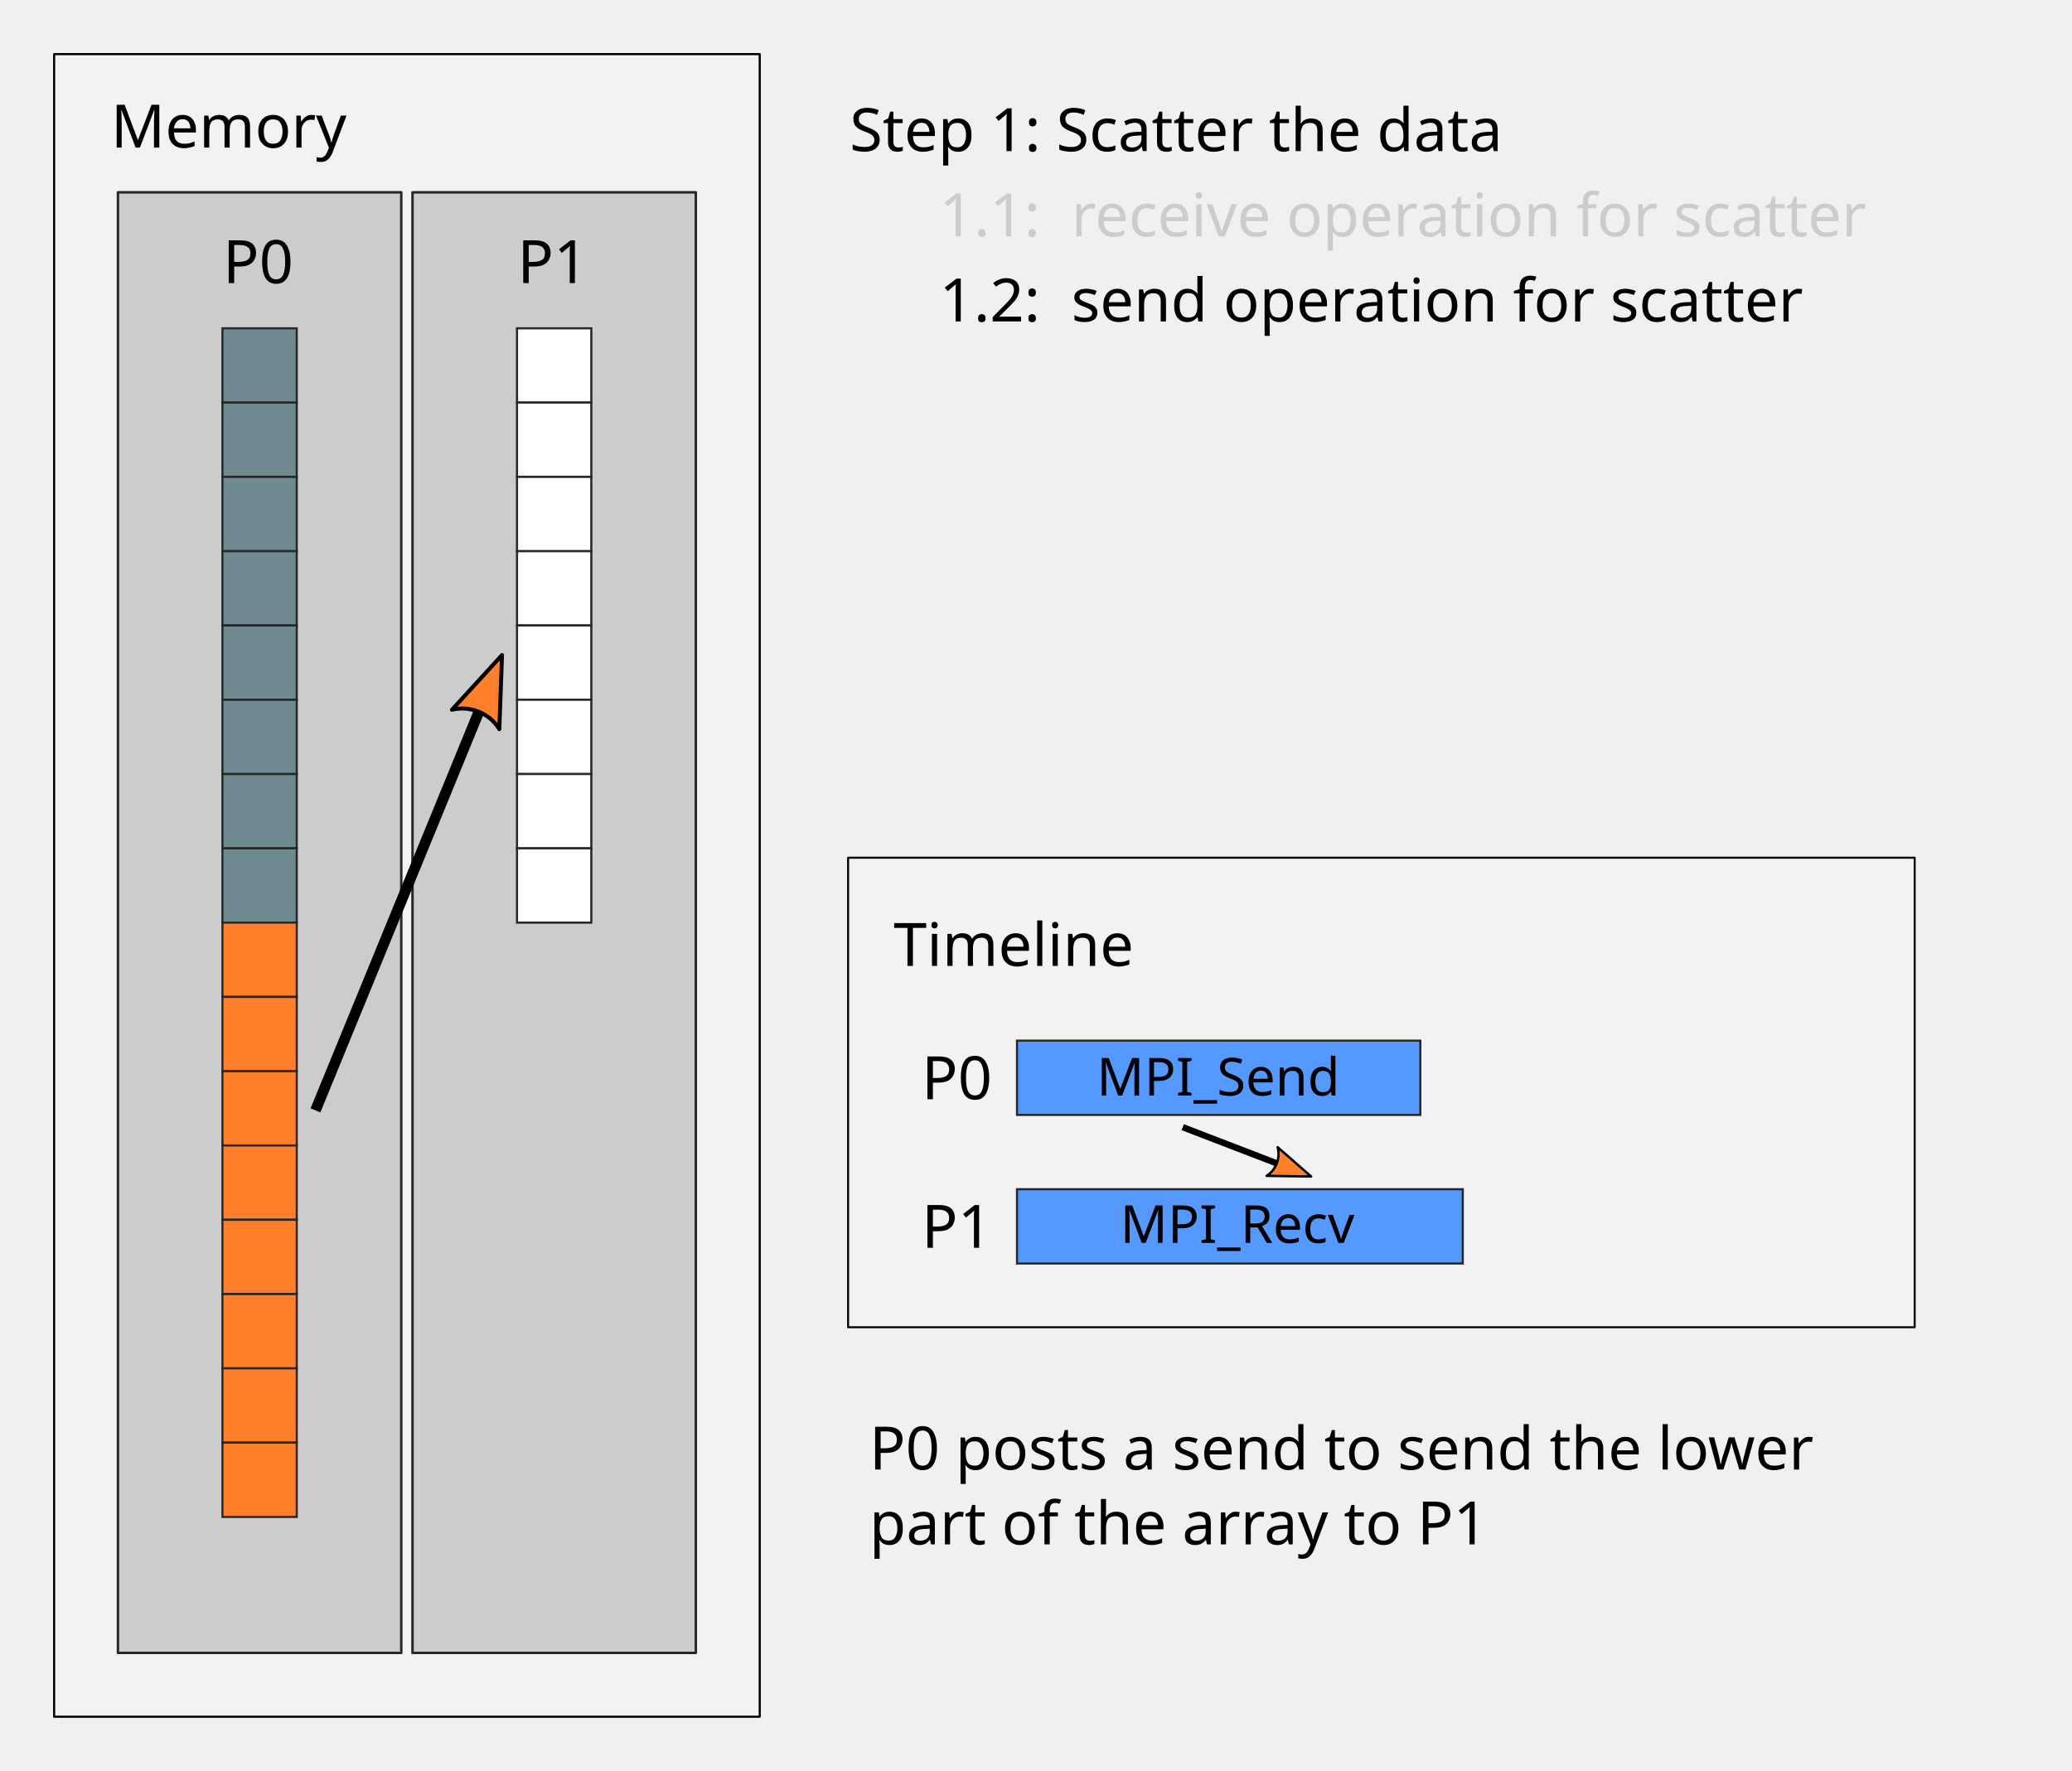
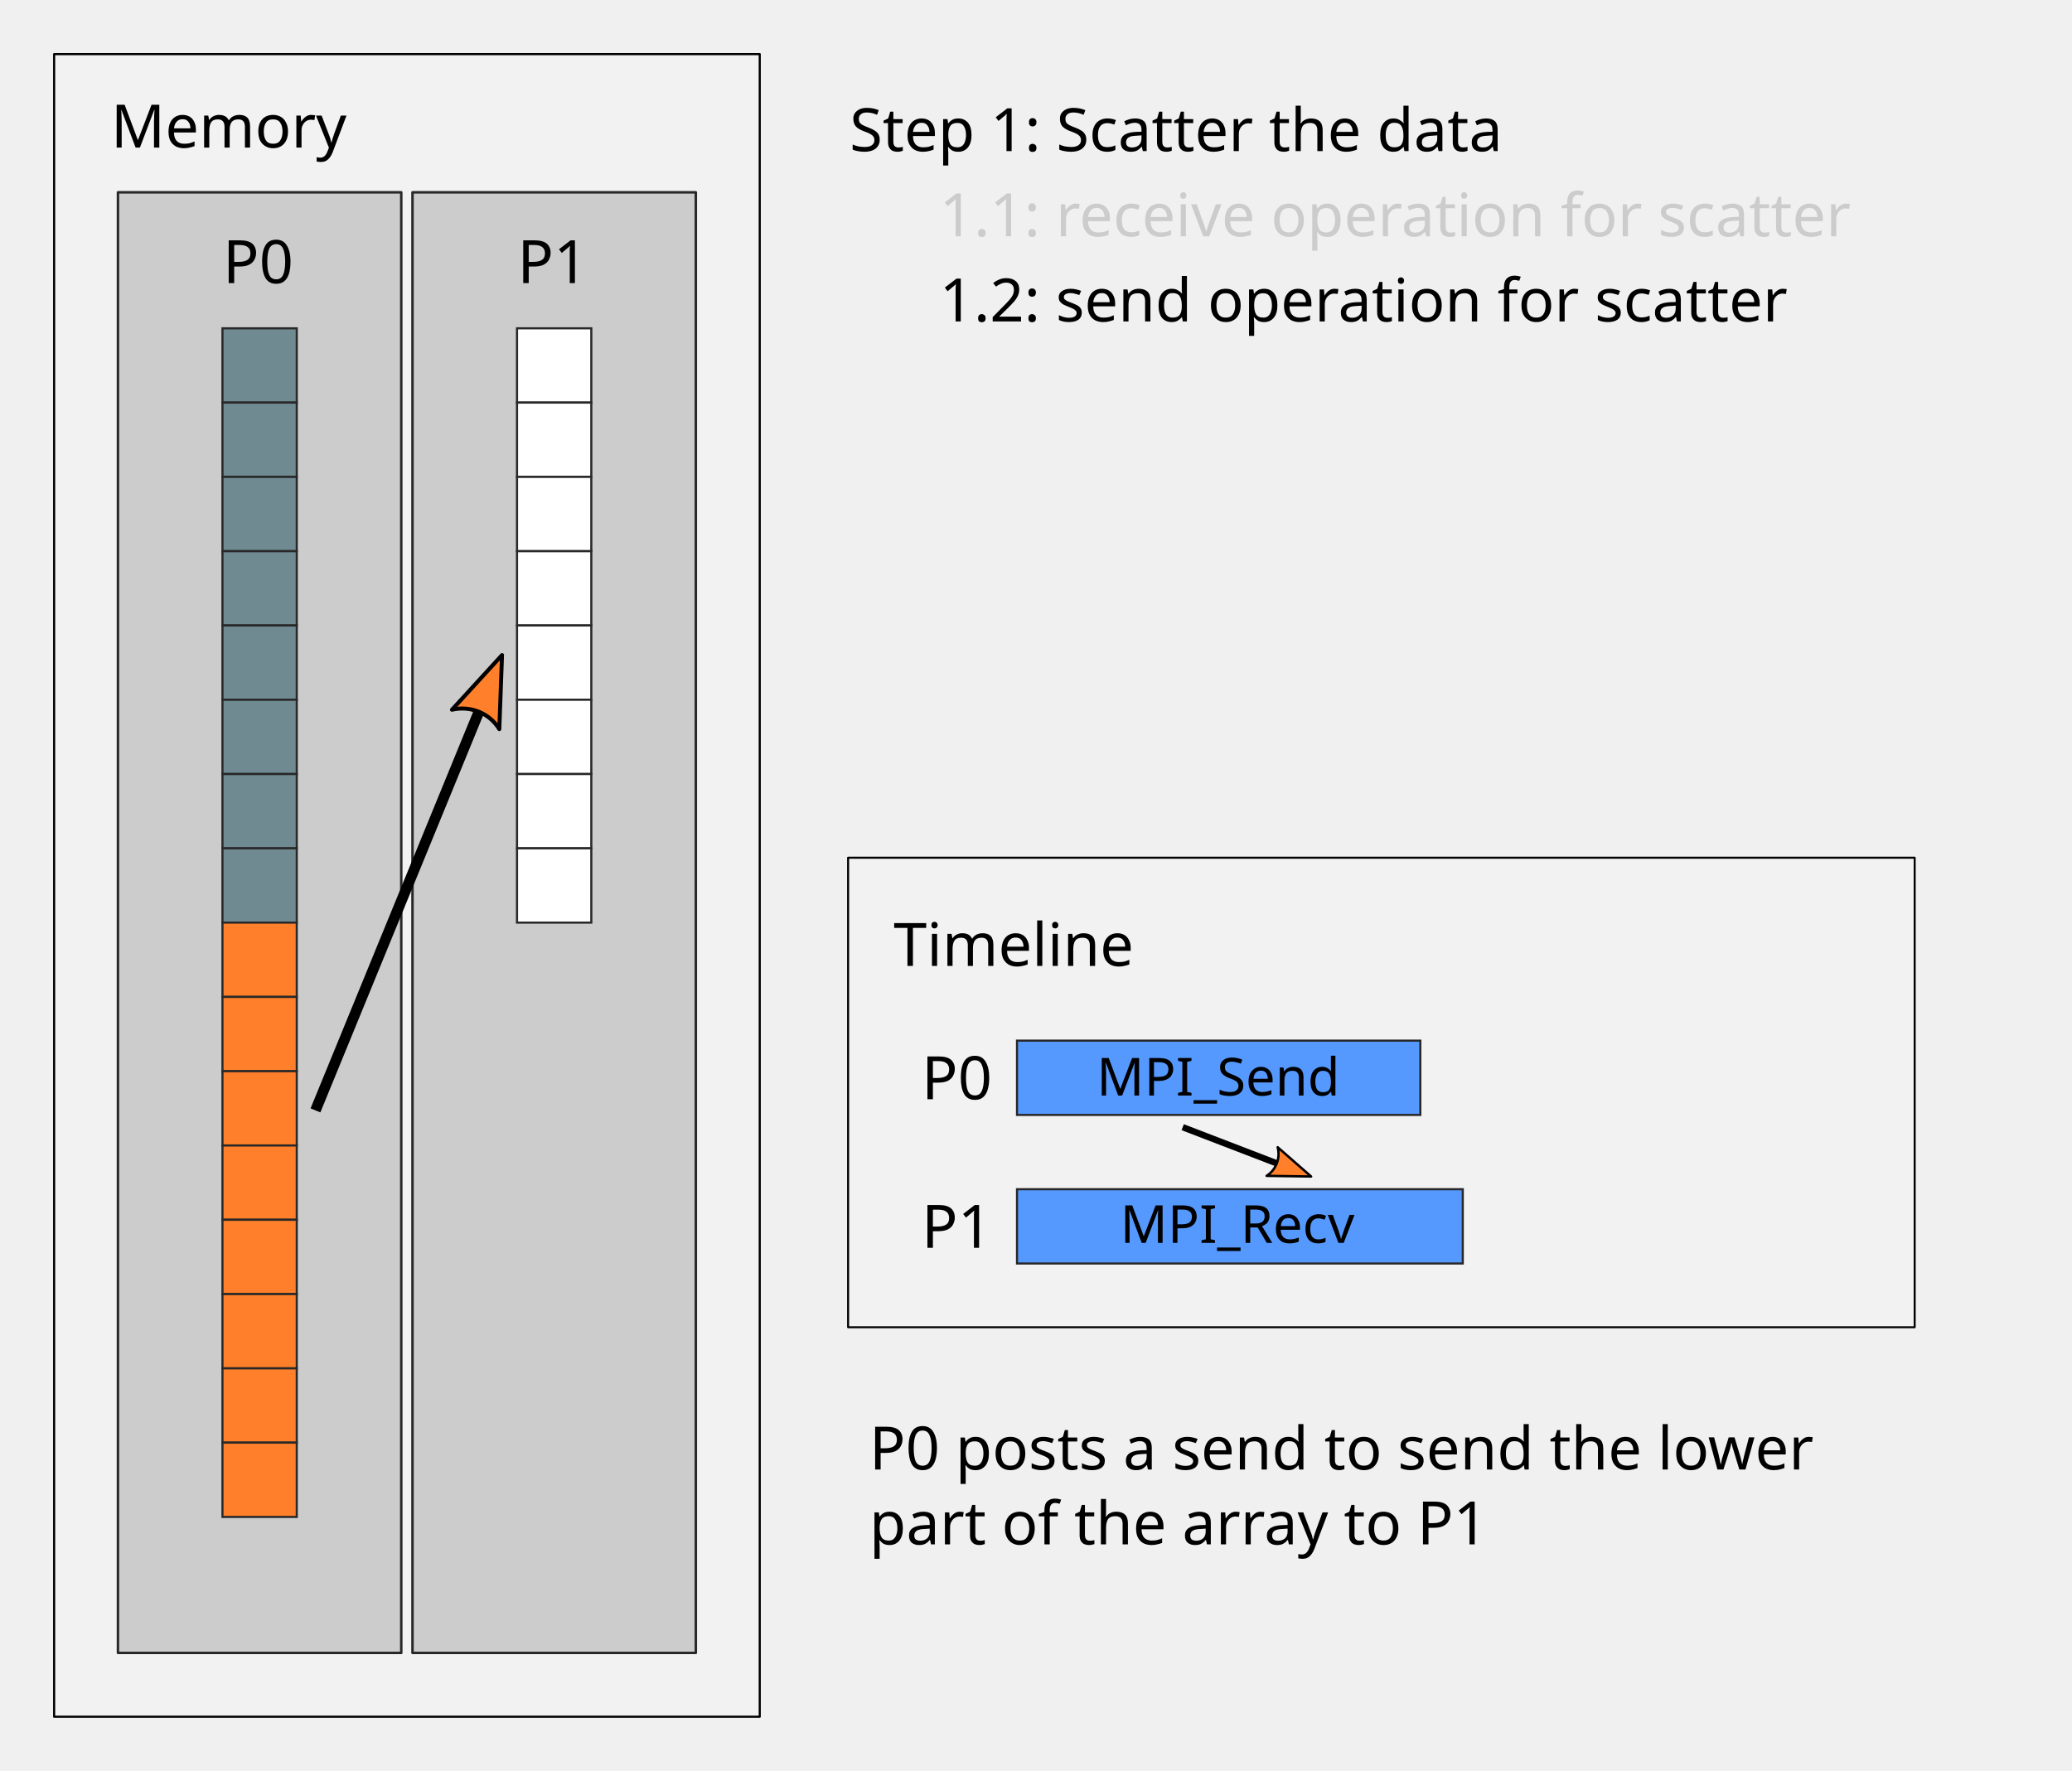
- <svg xmlns="http://www.w3.org/2000/svg" width="195.221mm" height="166.861mm" viewBox="0 0 195.221 166.861" version="1.1" id="svg8">
+ <svg xmlns="http://www.w3.org/2000/svg" id="svg8" width="737.844" height="630.656" version="1.1" viewBox="0 0 195.221 166.861">
  <defs id="defs2">
-     <marker orient="auto" refY="0" refX="0" id="Arrow1Mend" style="overflow:visible">
-       <path id="path899" d="M 0,0 5,-5 -12.5,0 5,5 Z" style="fill:#3f4db6;fill-opacity:1;fill-rule:evenodd;stroke:#3f4db6;stroke-width:1pt;stroke-opacity:1" transform="matrix(-0.4,0,0,-0.4,-4,0)" />
+     <marker id="Arrow1Mend" orient="auto" overflow="visible" refX="0" refY="0">
+       <path id="path899" fill="#3f4db6" fill-opacity="1" fill-rule="evenodd" stroke="#3f4db6" stroke-opacity="1" stroke-width="1.333" d="M 0,0 5,-5 -12.5,0 5,5 Z" transform="matrix(-0.4,0,0,-0.4,-4,0)" />
    </marker>
-     <marker style="overflow:visible" id="marker4924" refX="0" refY="0" orient="auto">
-       <path transform="scale(-0.6)" d="M 8.719,4.034 -2.207,0.016 8.719,-4.002 c -1.745,2.372 -1.735,5.617 -6e-7,8.035 z" style="fill:#3f4db6;fill-opacity:1;fill-rule:evenodd;stroke:#3f4db6;stroke-width:0.625;stroke-linejoin:round;stroke-opacity:1" id="path4922" />
+     <marker id="marker4924" orient="auto" overflow="visible" refX="0" refY="0">
+       <path id="path4922" fill="#3f4db6" fill-opacity="1" fill-rule="evenodd" stroke="#3f4db6" stroke-linejoin="round" stroke-opacity="1" stroke-width=".625" d="M 8.719,4.034 -2.207,0.016 8.719,-4.002 c -1.745,2.372 -1.735,5.617 -6e-7,8.035 z" transform="scale(-0.6)" />
    </marker>
-     <marker style="overflow:visible" id="marker4872" refX="0" refY="0" orient="auto">
-       <path transform="scale(-0.6)" d="M 8.719,4.034 -2.207,0.016 8.719,-4.002 c -1.745,2.372 -1.735,5.617 -6e-7,8.035 z" style="fill:#3f4db6;fill-opacity:1;fill-rule:evenodd;stroke:#3f4db6;stroke-width:0.625;stroke-linejoin:round;stroke-opacity:1" id="path4870" />
+     <marker id="marker4872" orient="auto" overflow="visible" refX="0" refY="0">
+       <path id="path4870" fill="#3f4db6" fill-opacity="1" fill-rule="evenodd" stroke="#3f4db6" stroke-linejoin="round" stroke-opacity="1" stroke-width=".625" d="M 8.719,4.034 -2.207,0.016 8.719,-4.002 c -1.745,2.372 -1.735,5.617 -6e-7,8.035 z" transform="scale(-0.6)" />
    </marker>
-     <marker style="overflow:visible" id="marker4766" refX="0" refY="0" orient="auto">
-       <path transform="scale(-0.6)" d="M 8.719,4.034 -2.207,0.016 8.719,-4.002 c -1.745,2.372 -1.735,5.617 -6e-7,8.035 z" style="fill:#3f4db6;fill-opacity:1;fill-rule:evenodd;stroke:#3f4db6;stroke-width:0.625;stroke-linejoin:round;stroke-opacity:1" id="path4764" />
+     <marker id="marker4766" orient="auto" overflow="visible" refX="0" refY="0">
+       <path id="path4764" fill="#3f4db6" fill-opacity="1" fill-rule="evenodd" stroke="#3f4db6" stroke-linejoin="round" stroke-opacity="1" stroke-width=".625" d="M 8.719,4.034 -2.207,0.016 8.719,-4.002 c -1.745,2.372 -1.735,5.617 -6e-7,8.035 z" transform="scale(-0.6)" />
    </marker>
-     <marker orient="auto" refY="0" refX="0" id="Arrow2Mend" style="overflow:visible">
-       <path id="path917" style="fill:#ff7f2a;fill-opacity:1;fill-rule:evenodd;stroke:#000000;stroke-width:0.625;stroke-linejoin:round;stroke-opacity:1" d="M 8.719,4.034 -2.207,0.016 8.719,-4.002 c -1.745,2.372 -1.735,5.617 -6e-7,8.035 z" transform="scale(-0.6)" />
+     <marker id="Arrow2Mend" orient="auto" overflow="visible" refX="0" refY="0">
+       <path id="path917" fill="#ff7f2a" fill-opacity="1" fill-rule="evenodd" stroke="#000" stroke-linejoin="round" stroke-opacity="1" stroke-width=".625" d="M 8.719,4.034 -2.207,0.016 8.719,-4.002 c -1.745,2.372 -1.735,5.617 -6e-7,8.035 z" transform="scale(-0.6)" />
    </marker>
-     <marker orient="auto" refY="0" refX="0" id="Arrow2Mend-2" style="overflow:visible">
-       <path id="path917-0" style="fill:#ffd42a;fill-opacity:1;fill-rule:evenodd;stroke:#000000;stroke-width:0.625;stroke-linejoin:round;stroke-opacity:1" d="M 8.719,4.034 -2.207,0.016 8.719,-4.002 c -1.745,2.372 -1.735,5.617 -6e-7,8.035 z" transform="scale(-0.6)" />
+     <marker id="Arrow2Mend-2" orient="auto" overflow="visible" refX="0" refY="0">
+       <path id="path917-0" fill="#ffd42a" fill-opacity="1" fill-rule="evenodd" stroke="#000" stroke-linejoin="round" stroke-opacity="1" stroke-width=".625" d="M 8.719,4.034 -2.207,0.016 8.719,-4.002 c -1.745,2.372 -1.735,5.617 -6e-7,8.035 z" transform="scale(-0.6)" />
    </marker>
-     <marker orient="auto" refY="0" refX="0" id="Arrow2Mend-9" style="overflow:visible">
-       <path id="path917-7" style="fill:#ffd42a;fill-opacity:1;fill-rule:evenodd;stroke:#000000;stroke-width:0.625;stroke-linejoin:round;stroke-opacity:1" d="M 8.719,4.034 -2.207,0.016 8.719,-4.002 c -1.745,2.372 -1.735,5.617 -6e-7,8.035 z" transform="scale(-0.6)" />
+     <marker id="Arrow2Mend-9" orient="auto" overflow="visible" refX="0" refY="0">
+       <path id="path917-7" fill="#ffd42a" fill-opacity="1" fill-rule="evenodd" stroke="#000" stroke-linejoin="round" stroke-opacity="1" stroke-width=".625" d="M 8.719,4.034 -2.207,0.016 8.719,-4.002 c -1.745,2.372 -1.735,5.617 -6e-7,8.035 z" transform="scale(-0.6)" />
    </marker>
-     <marker orient="auto" refY="0" refX="0" id="Arrow2Mend-9-1" style="overflow:visible">
-       <path id="path917-7-6" style="fill:#ff7f2a;fill-opacity:1;fill-rule:evenodd;stroke:#000000;stroke-width:0.625;stroke-linejoin:round;stroke-opacity:1" d="M 8.719,4.034 -2.207,0.016 8.719,-4.002 c -1.745,2.372 -1.735,5.617 -6e-7,8.035 z" transform="scale(-0.6)" />
+     <marker id="Arrow2Mend-9-1" orient="auto" overflow="visible" refX="0" refY="0">
+       <path id="path917-7-6" fill="#ff7f2a" fill-opacity="1" fill-rule="evenodd" stroke="#000" stroke-linejoin="round" stroke-opacity="1" stroke-width=".625" d="M 8.719,4.034 -2.207,0.016 8.719,-4.002 c -1.745,2.372 -1.735,5.617 -6e-7,8.035 z" transform="scale(-0.6)" />
    </marker>
  </defs>
  <g id="layer1" transform="translate(9.174208,-176.1741)">
    <g id="g2843">
-       <rect y="256.993" x="70.733" height="44.241" width="100.49" id="rect304-7" style="fill:#f2f2f2;fill-opacity:1;stroke:#000000;stroke-width:0.19;stroke-linejoin:round;stroke-miterlimit:4;stroke-dasharray:none;stroke-dashoffset:0;stroke-opacity:1" />
-       <text id="text1400" y="267.186" x="75.011" style="font-style:normal;font-variant:normal;font-weight:normal;font-stretch:normal;font-size:5.644px;line-height:1.25;font-family:'Noto Sans';-inkscape-font-specification:'Noto Sans, Normal';font-variant-ligatures:normal;font-variant-caps:normal;font-variant-numeric:normal;text-align:start;letter-spacing:0px;word-spacing:0px;writing-mode:lr-tb;text-anchor:start;fill:#000000;fill-opacity:1;stroke:none;stroke-width:0.265" xml:space="preserve">
-         <tspan style="stroke-width:0.265" y="267.186" x="75.011" id="tspan1398">Timeline</tspan>
+       <rect id="rect304-7" width="100.49" height="44.241" x="70.733" y="256.993" fill="#f2f2f2" fill-opacity="1" stroke="#000" stroke-dasharray="none" stroke-dashoffset="0" stroke-linejoin="round" stroke-miterlimit="4" stroke-opacity="1" stroke-width=".19" />
+       <text id="text1400" x="75.011" y="267.186" fill="#000" fill-opacity="1" stroke="none" stroke-width=".265" font-family="Noto Sans" font-size="5.644" font-stretch="normal" font-style="normal" font-variant="normal" font-weight="normal" letter-spacing="0" text-anchor="start" word-spacing="0" writing-mode="lr-tb" xml:space="preserve" style="line-height:1.25;-inkscape-font-specification:'Noto Sans, Normal';font-variant-ligatures:normal;font-variant-caps:normal;font-variant-numeric:normal;text-align:start">
+         <tspan id="tspan1398" x="75.011" y="267.186" stroke-width=".265">Timeline</tspan>
      </text>
-       <g transform="translate(0,16.40417)" id="g1854">
-         <rect style="fill:#5599ff;fill-opacity:1;stroke:#282828;stroke-width:0.2;stroke-miterlimit:4;stroke-dasharray:none;stroke-dashoffset:0;stroke-opacity:1" id="rect10-1" width="38" height="7" x="86.647" y="257.825" />
-         <text xml:space="preserve" style="font-style:normal;font-variant:normal;font-weight:normal;font-stretch:normal;font-size:5.644px;line-height:1.25;font-family:'Noto Sans';-inkscape-font-specification:'Noto Sans, Normal';font-variant-ligatures:normal;font-variant-caps:normal;font-variant-numeric:normal;text-align:start;letter-spacing:0px;word-spacing:0px;writing-mode:lr-tb;text-anchor:start;fill:#000000;fill-opacity:1;stroke:none;stroke-width:0.265" x="94.148" y="262.996" id="text1342">
-           <tspan id="tspan1340" x="94.148" y="262.996" style="font-size:4.939px;stroke-width:0.265">MPI_Send</tspan>
+       <g id="g1854" transform="translate(0,16.40417)">
+         <rect id="rect10-1" width="38" height="7" x="86.647" y="257.825" fill="#59f" fill-opacity="1" stroke="#282828" stroke-dasharray="none" stroke-dashoffset="0" stroke-miterlimit="4" stroke-opacity="1" stroke-width=".2" />
+         <text id="text1342" x="94.148" y="262.996" fill="#000" fill-opacity="1" stroke="none" stroke-width=".265" font-family="Noto Sans" font-size="5.644" font-stretch="normal" font-style="normal" font-variant="normal" font-weight="normal" letter-spacing="0" text-anchor="start" word-spacing="0" writing-mode="lr-tb" xml:space="preserve" style="line-height:1.25;-inkscape-font-specification:'Noto Sans, Normal';font-variant-ligatures:normal;font-variant-caps:normal;font-variant-numeric:normal;text-align:start">
+           <tspan id="tspan1340" x="94.148" y="262.996" stroke-width=".265" font-size="4.939">MPI_Send</tspan>
        </text>
      </g>
-       <text id="text1143-2" y="279.748" x="77.661" style="font-style:normal;font-variant:normal;font-weight:normal;font-stretch:normal;font-size:5.644px;line-height:1.25;font-family:'Noto Sans';-inkscape-font-specification:'Noto Sans, Normal';font-variant-ligatures:normal;font-variant-caps:normal;font-variant-numeric:normal;text-align:start;letter-spacing:0px;word-spacing:0px;writing-mode:lr-tb;text-anchor:start;fill:#000000;fill-opacity:1;stroke:none;stroke-width:0.265" xml:space="preserve">
-         <tspan style="stroke-width:0.265" y="279.748" x="77.661" id="tspan1141-0">P0</tspan>
+       <text id="text1143-2" x="77.661" y="279.748" fill="#000" fill-opacity="1" stroke="none" stroke-width=".265" font-family="Noto Sans" font-size="5.644" font-stretch="normal" font-style="normal" font-variant="normal" font-weight="normal" letter-spacing="0" text-anchor="start" word-spacing="0" writing-mode="lr-tb" xml:space="preserve" style="line-height:1.25;-inkscape-font-specification:'Noto Sans, Normal';font-variant-ligatures:normal;font-variant-caps:normal;font-variant-numeric:normal;text-align:start">
+         <tspan id="tspan1141-0" x="77.661" y="279.748" stroke-width=".265">P0</tspan>
      </text>
-       <text id="text1143-2-1" y="293.748" x="77.661" style="font-style:normal;font-variant:normal;font-weight:normal;font-stretch:normal;font-size:5.644px;line-height:1.25;font-family:'Noto Sans';-inkscape-font-specification:'Noto Sans, Normal';font-variant-ligatures:normal;font-variant-caps:normal;font-variant-numeric:normal;text-align:start;letter-spacing:0px;word-spacing:0px;writing-mode:lr-tb;text-anchor:start;fill:#000000;fill-opacity:1;stroke:none;stroke-width:0.265" xml:space="preserve">
-         <tspan style="stroke-width:0.265" y="293.748" x="77.661" id="tspan1141-0-1">P1</tspan>
+       <text id="text1143-2-1" x="77.661" y="293.748" fill="#000" fill-opacity="1" stroke="none" stroke-width=".265" font-family="Noto Sans" font-size="5.644" font-stretch="normal" font-style="normal" font-variant="normal" font-weight="normal" letter-spacing="0" text-anchor="start" word-spacing="0" writing-mode="lr-tb" xml:space="preserve" style="line-height:1.25;-inkscape-font-specification:'Noto Sans, Normal';font-variant-ligatures:normal;font-variant-caps:normal;font-variant-numeric:normal;text-align:start">
+         <tspan id="tspan1141-0-1" x="77.661" y="293.748" stroke-width=".265">P1</tspan>
      </text>
-       <g transform="translate(0,16.40417)" id="g1859">
-         <rect style="fill:#5599ff;fill-opacity:1;stroke:#282828;stroke-width:0.2;stroke-miterlimit:4;stroke-dasharray:none;stroke-dashoffset:0;stroke-opacity:1" id="rect10-1-6" width="42" height="7" x="86.647" y="271.825" />
-         <text xml:space="preserve" style="font-style:normal;font-variant:normal;font-weight:normal;font-stretch:normal;font-size:5.644px;line-height:1.25;font-family:'Noto Sans';-inkscape-font-specification:'Noto Sans, Normal';font-variant-ligatures:normal;font-variant-caps:normal;font-variant-numeric:normal;text-align:start;letter-spacing:0px;word-spacing:0px;writing-mode:lr-tb;text-anchor:start;fill:#000000;fill-opacity:1;stroke:none;stroke-width:0.265" x="96.362" y="276.883" id="text1342-2">
-           <tspan id="tspan1340-4" x="96.362" y="276.883" style="font-size:4.939px;stroke-width:0.265">MPI_Recv</tspan>
+       <g id="g1859" transform="translate(0,16.40417)">
+         <rect id="rect10-1-6" width="42" height="7" x="86.647" y="271.825" fill="#59f" fill-opacity="1" stroke="#282828" stroke-dasharray="none" stroke-dashoffset="0" stroke-miterlimit="4" stroke-opacity="1" stroke-width=".2" />
+         <text id="text1342-2" x="96.362" y="276.883" fill="#000" fill-opacity="1" stroke="none" stroke-width=".265" font-family="Noto Sans" font-size="5.644" font-stretch="normal" font-style="normal" font-variant="normal" font-weight="normal" letter-spacing="0" text-anchor="start" word-spacing="0" writing-mode="lr-tb" xml:space="preserve" style="line-height:1.25;-inkscape-font-specification:'Noto Sans, Normal';font-variant-ligatures:normal;font-variant-caps:normal;font-variant-numeric:normal;text-align:start">
+           <tspan id="tspan1340-4" x="96.362" y="276.883" stroke-width=".265" font-size="4.939">MPI_Recv</tspan>
        </text>
      </g>
-       <path id="path83" d="m 102.259,282.385 11.355,4.367" style="fill:#ff7f2a;fill-opacity:1;stroke:#000000;stroke-width:0.6;stroke-linecap:butt;stroke-linejoin:miter;stroke-miterlimit:4;stroke-dasharray:none;stroke-opacity:1;marker-end:url(#Arrow2Mend)" />
+       <path id="path83" fill="#ff7f2a" fill-opacity="1" stroke="#000" stroke-dasharray="none" stroke-linecap="butt" stroke-linejoin="miter" stroke-miterlimit="4" stroke-opacity="1" stroke-width=".6" marker-end="url(#Arrow2Mend)" d="m 102.259,282.385 11.355,4.367" />
    </g>
    <g id="g2882">
-       <rect y="181.274" x="-4.074" height="156.661" width="66.481" id="rect304" style="fill:#f2f2f2;fill-opacity:1;stroke:#000000;stroke-width:0.2;stroke-linejoin:round;stroke-miterlimit:4;stroke-dasharray:none;stroke-dashoffset:0;stroke-opacity:1" />
-       <rect y="194.296" x="29.691" height="137.626" width="26.694" id="rect1105-8" style="fill:#cccccc;fill-opacity:1;stroke:#282828;stroke-width:0.235;stroke-linejoin:round;stroke-miterlimit:4;stroke-dasharray:none;stroke-dashoffset:0;stroke-opacity:1" />
-       <rect y="194.296" x="1.939" height="137.626" width="26.694" id="rect1105" style="fill:#cccccc;fill-opacity:1;stroke:#282828;stroke-width:0.235;stroke-linejoin:round;stroke-miterlimit:4;stroke-dasharray:none;stroke-dashoffset:0;stroke-opacity:1" />
+       <rect id="rect304" width="66.481" height="156.661" x="-4.074" y="181.274" fill="#f2f2f2" fill-opacity="1" stroke="#000" stroke-dasharray="none" stroke-dashoffset="0" stroke-linejoin="round" stroke-miterlimit="4" stroke-opacity="1" stroke-width=".2" />
+       <rect id="rect1105-8" width="26.694" height="137.626" x="29.691" y="194.296" fill="#ccc" fill-opacity="1" stroke="#282828" stroke-dasharray="none" stroke-dashoffset="0" stroke-linejoin="round" stroke-miterlimit="4" stroke-opacity="1" stroke-width=".235" />
+       <rect id="rect1105" width="26.694" height="137.626" x="1.939" y="194.296" fill="#ccc" fill-opacity="1" stroke="#282828" stroke-dasharray="none" stroke-dashoffset="0" stroke-linejoin="round" stroke-miterlimit="4" stroke-opacity="1" stroke-width=".235" />
      <g id="g2412">
-         <rect style="fill:#ffffff;fill-opacity:1;stroke:#282828;stroke-width:0.2;stroke-miterlimit:4;stroke-dasharray:none;stroke-dashoffset:0;stroke-opacity:1" id="rect10" width="7" height="7" x="39.538" y="207.109" />
-         <rect style="fill:#ffffff;fill-opacity:1;stroke:#282828;stroke-width:0.2;stroke-miterlimit:4;stroke-dasharray:none;stroke-dashoffset:0;stroke-opacity:1" id="rect10-9" width="7" height="7" x="39.538" y="214.109" />
-         <rect style="fill:#ffffff;fill-opacity:1;stroke:#282828;stroke-width:0.2;stroke-miterlimit:4;stroke-dasharray:none;stroke-dashoffset:0;stroke-opacity:1" id="rect10-4" width="7" height="7" x="39.538" y="221.109" />
-         <rect style="fill:#ffffff;fill-opacity:1;stroke:#282828;stroke-width:0.2;stroke-miterlimit:4;stroke-dasharray:none;stroke-dashoffset:0;stroke-opacity:1" id="rect10-6" width="7" height="7" x="39.538" y="228.109" />
-         <rect style="fill:#ffffff;fill-opacity:1;stroke:#282828;stroke-width:0.2;stroke-miterlimit:4;stroke-dasharray:none;stroke-dashoffset:0;stroke-opacity:1" id="rect10-9-9" width="7" height="7" x="39.538" y="235.109" />
-         <rect style="fill:#ffffff;fill-opacity:1;stroke:#282828;stroke-width:0.2;stroke-miterlimit:4;stroke-dasharray:none;stroke-dashoffset:0;stroke-opacity:1" id="rect10-4-2" width="7" height="7" x="39.538" y="242.109" />
-         <rect style="fill:#ffffff;fill-opacity:1;stroke:#282828;stroke-width:0.2;stroke-miterlimit:4;stroke-dasharray:none;stroke-dashoffset:0;stroke-opacity:1" id="rect10-71" width="7" height="7" x="39.538" y="249.109" />
-         <rect style="fill:#ffffff;fill-opacity:1;stroke:#282828;stroke-width:0.2;stroke-miterlimit:4;stroke-dasharray:none;stroke-dashoffset:0;stroke-opacity:1" id="rect10-9-2" width="7" height="7" x="39.538" y="256.109" />
+         <rect id="rect10" width="7" height="7" x="39.538" y="207.109" fill="#fff" fill-opacity="1" stroke="#282828" stroke-dasharray="none" stroke-dashoffset="0" stroke-miterlimit="4" stroke-opacity="1" stroke-width=".2" />
+         <rect id="rect10-9" width="7" height="7" x="39.538" y="214.109" fill="#fff" fill-opacity="1" stroke="#282828" stroke-dasharray="none" stroke-dashoffset="0" stroke-miterlimit="4" stroke-opacity="1" stroke-width=".2" />
+         <rect id="rect10-4" width="7" height="7" x="39.538" y="221.109" fill="#fff" fill-opacity="1" stroke="#282828" stroke-dasharray="none" stroke-dashoffset="0" stroke-miterlimit="4" stroke-opacity="1" stroke-width=".2" />
+         <rect id="rect10-6" width="7" height="7" x="39.538" y="228.109" fill="#fff" fill-opacity="1" stroke="#282828" stroke-dasharray="none" stroke-dashoffset="0" stroke-miterlimit="4" stroke-opacity="1" stroke-width=".2" />
+         <rect id="rect10-9-9" width="7" height="7" x="39.538" y="235.109" fill="#fff" fill-opacity="1" stroke="#282828" stroke-dasharray="none" stroke-dashoffset="0" stroke-miterlimit="4" stroke-opacity="1" stroke-width=".2" />
+         <rect id="rect10-4-2" width="7" height="7" x="39.538" y="242.109" fill="#fff" fill-opacity="1" stroke="#282828" stroke-dasharray="none" stroke-dashoffset="0" stroke-miterlimit="4" stroke-opacity="1" stroke-width=".2" />
+         <rect id="rect10-71" width="7" height="7" x="39.538" y="249.109" fill="#fff" fill-opacity="1" stroke="#282828" stroke-dasharray="none" stroke-dashoffset="0" stroke-miterlimit="4" stroke-opacity="1" stroke-width=".2" />
+         <rect id="rect10-9-2" width="7" height="7" x="39.538" y="256.109" fill="#fff" fill-opacity="1" stroke="#282828" stroke-dasharray="none" stroke-dashoffset="0" stroke-miterlimit="4" stroke-opacity="1" stroke-width=".2" />
      </g>
      <g id="g1328">
-         <rect style="fill:#6f8a91;fill-opacity:1;stroke:#282828;stroke-width:0.2;stroke-miterlimit:4;stroke-dasharray:none;stroke-dashoffset:0;stroke-opacity:1" id="rect10-7" width="7" height="7" x="11.786" y="207.109" />
-         <rect style="fill:#6f8a91;fill-opacity:1;stroke:#282828;stroke-width:0.2;stroke-miterlimit:4;stroke-dasharray:none;stroke-dashoffset:0;stroke-opacity:1" id="rect10-7-6" width="7" height="7" x="11.786" y="214.109" />
-         <rect style="fill:#6f8a91;fill-opacity:1;stroke:#282828;stroke-width:0.2;stroke-miterlimit:4;stroke-dasharray:none;stroke-dashoffset:0;stroke-opacity:1" id="rect10-7-3" width="7" height="7" x="11.786" y="221.109" />
-         <rect style="fill:#6f8a91;fill-opacity:1;stroke:#282828;stroke-width:0.2;stroke-miterlimit:4;stroke-dasharray:none;stroke-dashoffset:0;stroke-opacity:1" id="rect10-7-1" width="7" height="7" x="11.786" y="228.109" />
-         <rect style="fill:#6f8a91;fill-opacity:1;stroke:#282828;stroke-width:0.2;stroke-miterlimit:4;stroke-dasharray:none;stroke-dashoffset:0;stroke-opacity:1" id="rect10-7-6-9" width="7" height="7" x="11.786" y="235.109" />
-         <rect style="fill:#6f8a91;fill-opacity:1;stroke:#282828;stroke-width:0.2;stroke-miterlimit:4;stroke-dasharray:none;stroke-dashoffset:0;stroke-opacity:1" id="rect10-7-3-7" width="7" height="7" x="11.786" y="242.109" />
-         <rect style="fill:#6f8a91;fill-opacity:1;stroke:#282828;stroke-width:0.2;stroke-miterlimit:4;stroke-dasharray:none;stroke-dashoffset:0;stroke-opacity:1" id="rect10-7-5" width="7" height="7" x="11.786" y="249.109" />
-         <rect style="fill:#6f8a91;fill-opacity:1;stroke:#282828;stroke-width:0.2;stroke-miterlimit:4;stroke-dasharray:none;stroke-dashoffset:0;stroke-opacity:1" id="rect10-7-6-2" width="7" height="7" x="11.786" y="256.109" />
+         <rect id="rect10-7" width="7" height="7" x="11.786" y="207.109" fill="#6f8a91" fill-opacity="1" stroke="#282828" stroke-dasharray="none" stroke-dashoffset="0" stroke-miterlimit="4" stroke-opacity="1" stroke-width=".2" />
+         <rect id="rect10-7-6" width="7" height="7" x="11.786" y="214.109" fill="#6f8a91" fill-opacity="1" stroke="#282828" stroke-dasharray="none" stroke-dashoffset="0" stroke-miterlimit="4" stroke-opacity="1" stroke-width=".2" />
+         <rect id="rect10-7-3" width="7" height="7" x="11.786" y="221.109" fill="#6f8a91" fill-opacity="1" stroke="#282828" stroke-dasharray="none" stroke-dashoffset="0" stroke-miterlimit="4" stroke-opacity="1" stroke-width=".2" />
+         <rect id="rect10-7-1" width="7" height="7" x="11.786" y="228.109" fill="#6f8a91" fill-opacity="1" stroke="#282828" stroke-dasharray="none" stroke-dashoffset="0" stroke-miterlimit="4" stroke-opacity="1" stroke-width=".2" />
+         <rect id="rect10-7-6-9" width="7" height="7" x="11.786" y="235.109" fill="#6f8a91" fill-opacity="1" stroke="#282828" stroke-dasharray="none" stroke-dashoffset="0" stroke-miterlimit="4" stroke-opacity="1" stroke-width=".2" />
+         <rect id="rect10-7-3-7" width="7" height="7" x="11.786" y="242.109" fill="#6f8a91" fill-opacity="1" stroke="#282828" stroke-dasharray="none" stroke-dashoffset="0" stroke-miterlimit="4" stroke-opacity="1" stroke-width=".2" />
+         <rect id="rect10-7-5" width="7" height="7" x="11.786" y="249.109" fill="#6f8a91" fill-opacity="1" stroke="#282828" stroke-dasharray="none" stroke-dashoffset="0" stroke-miterlimit="4" stroke-opacity="1" stroke-width=".2" />
+         <rect id="rect10-7-6-2" width="7" height="7" x="11.786" y="256.109" fill="#6f8a91" fill-opacity="1" stroke="#282828" stroke-dasharray="none" stroke-dashoffset="0" stroke-miterlimit="4" stroke-opacity="1" stroke-width=".2" />
      </g>
      <g id="g1338">
-         <rect style="fill:#ff7f2a;fill-opacity:1;stroke:#282828;stroke-width:0.2;stroke-miterlimit:4;stroke-dasharray:none;stroke-dashoffset:0;stroke-opacity:1" id="rect10-7-3-70" width="7" height="7" x="11.786" y="263.109" />
-         <rect style="fill:#ff7f2a;fill-opacity:1;stroke:#282828;stroke-width:0.2;stroke-miterlimit:4;stroke-dasharray:none;stroke-dashoffset:0;stroke-opacity:1" id="rect10-7-1-4" width="7" height="7" x="11.786" y="270.109" />
-         <rect style="fill:#ff7f2a;fill-opacity:1;stroke:#282828;stroke-width:0.2;stroke-miterlimit:4;stroke-dasharray:none;stroke-dashoffset:0;stroke-opacity:1" id="rect10-7-6-9-1" width="7" height="7" x="11.786" y="277.109" />
-         <rect style="fill:#ff7f2a;fill-opacity:1;stroke:#282828;stroke-width:0.2;stroke-miterlimit:4;stroke-dasharray:none;stroke-dashoffset:0;stroke-opacity:1" id="rect10-7-3-7-1" width="7" height="7" x="11.786" y="284.109" />
-         <rect style="fill:#ff7f2a;fill-opacity:1;stroke:#282828;stroke-width:0.2;stroke-miterlimit:4;stroke-dasharray:none;stroke-dashoffset:0;stroke-opacity:1" id="rect10-7-37" width="7" height="7" x="11.786" y="291.109" />
-         <rect style="fill:#ff7f2a;fill-opacity:1;stroke:#282828;stroke-width:0.2;stroke-miterlimit:4;stroke-dasharray:none;stroke-dashoffset:0;stroke-opacity:1" id="rect10-7-6-7" width="7" height="7" x="11.786" y="298.109" />
-         <rect style="fill:#ff7f2a;fill-opacity:1;stroke:#282828;stroke-width:0.2;stroke-miterlimit:4;stroke-dasharray:none;stroke-dashoffset:0;stroke-opacity:1" id="rect10-7-3-3" width="7" height="7" x="11.786" y="305.109" />
-         <rect style="fill:#ff7f2a;fill-opacity:1;stroke:#282828;stroke-width:0.2;stroke-miterlimit:4;stroke-dasharray:none;stroke-dashoffset:0;stroke-opacity:1" id="rect10-7-1-5" width="7" height="7" x="11.786" y="312.109" />
+         <rect id="rect10-7-3-70" width="7" height="7" x="11.786" y="263.109" fill="#ff7f2a" fill-opacity="1" stroke="#282828" stroke-dasharray="none" stroke-dashoffset="0" stroke-miterlimit="4" stroke-opacity="1" stroke-width=".2" />
+         <rect id="rect10-7-1-4" width="7" height="7" x="11.786" y="270.109" fill="#ff7f2a" fill-opacity="1" stroke="#282828" stroke-dasharray="none" stroke-dashoffset="0" stroke-miterlimit="4" stroke-opacity="1" stroke-width=".2" />
+         <rect id="rect10-7-6-9-1" width="7" height="7" x="11.786" y="277.109" fill="#ff7f2a" fill-opacity="1" stroke="#282828" stroke-dasharray="none" stroke-dashoffset="0" stroke-miterlimit="4" stroke-opacity="1" stroke-width=".2" />
+         <rect id="rect10-7-3-7-1" width="7" height="7" x="11.786" y="284.109" fill="#ff7f2a" fill-opacity="1" stroke="#282828" stroke-dasharray="none" stroke-dashoffset="0" stroke-miterlimit="4" stroke-opacity="1" stroke-width=".2" />
+         <rect id="rect10-7-37" width="7" height="7" x="11.786" y="291.109" fill="#ff7f2a" fill-opacity="1" stroke="#282828" stroke-dasharray="none" stroke-dashoffset="0" stroke-miterlimit="4" stroke-opacity="1" stroke-width=".2" />
+         <rect id="rect10-7-6-7" width="7" height="7" x="11.786" y="298.109" fill="#ff7f2a" fill-opacity="1" stroke="#282828" stroke-dasharray="none" stroke-dashoffset="0" stroke-miterlimit="4" stroke-opacity="1" stroke-width=".2" />
+         <rect id="rect10-7-3-3" width="7" height="7" x="11.786" y="305.109" fill="#ff7f2a" fill-opacity="1" stroke="#282828" stroke-dasharray="none" stroke-dashoffset="0" stroke-miterlimit="4" stroke-opacity="1" stroke-width=".2" />
+         <rect id="rect10-7-1-5" width="7" height="7" x="11.786" y="312.109" fill="#ff7f2a" fill-opacity="1" stroke="#282828" stroke-dasharray="none" stroke-dashoffset="0" stroke-miterlimit="4" stroke-opacity="1" stroke-width=".2" />
      </g>
-       <text id="text1143" y="202.848" x="11.827" style="font-style:normal;font-variant:normal;font-weight:normal;font-stretch:normal;font-size:5.644px;line-height:1.25;font-family:'Noto Sans';-inkscape-font-specification:'Noto Sans, Normal';font-variant-ligatures:normal;font-variant-caps:normal;font-variant-numeric:normal;text-align:start;letter-spacing:0px;word-spacing:0px;writing-mode:lr-tb;text-anchor:start;fill:#000000;fill-opacity:1;stroke:none;stroke-width:0.265" xml:space="preserve">
-         <tspan style="stroke-width:0.265" y="202.848" x="11.827" id="tspan1141">P0</tspan>
+       <text id="text1143" x="11.827" y="202.848" fill="#000" fill-opacity="1" stroke="none" stroke-width=".265" font-family="Noto Sans" font-size="5.644" font-stretch="normal" font-style="normal" font-variant="normal" font-weight="normal" letter-spacing="0" text-anchor="start" word-spacing="0" writing-mode="lr-tb" xml:space="preserve" style="line-height:1.25;-inkscape-font-specification:'Noto Sans, Normal';font-variant-ligatures:normal;font-variant-caps:normal;font-variant-numeric:normal;text-align:start">
+         <tspan id="tspan1141" x="11.827" y="202.848" stroke-width=".265">P0</tspan>
      </text>
-       <text id="text1143-8" y="202.848" x="39.579" style="font-style:normal;font-variant:normal;font-weight:normal;font-stretch:normal;font-size:5.644px;line-height:1.25;font-family:'Noto Sans';-inkscape-font-specification:'Noto Sans, Normal';font-variant-ligatures:normal;font-variant-caps:normal;font-variant-numeric:normal;text-align:start;letter-spacing:0px;word-spacing:0px;writing-mode:lr-tb;text-anchor:start;fill:#000000;fill-opacity:1;stroke:none;stroke-width:0.265" xml:space="preserve">
-         <tspan style="stroke-width:0.265" y="202.848" x="39.579" id="tspan1141-9">P1</tspan>
+       <text id="text1143-8" x="39.579" y="202.848" fill="#000" fill-opacity="1" stroke="none" stroke-width=".265" font-family="Noto Sans" font-size="5.644" font-stretch="normal" font-style="normal" font-variant="normal" font-weight="normal" letter-spacing="0" text-anchor="start" word-spacing="0" writing-mode="lr-tb" xml:space="preserve" style="line-height:1.25;-inkscape-font-specification:'Noto Sans, Normal';font-variant-ligatures:normal;font-variant-caps:normal;font-variant-numeric:normal;text-align:start">
+         <tspan id="tspan1141-9" x="39.579" y="202.848" stroke-width=".265">P1</tspan>
      </text>
-       <path id="path83-2-8" d="m 20.548,280.802 17.084,-41.675" style="fill:#ff7f2a;fill-opacity:1;stroke:#000000;stroke-width:1;stroke-linecap:butt;stroke-linejoin:miter;stroke-miterlimit:4;stroke-dasharray:none;stroke-opacity:1;marker-end:url(#Arrow2Mend-9-1)" />
-       <text id="text1268" y="190.08" x="1.273" style="font-style:normal;font-variant:normal;font-weight:normal;font-stretch:normal;font-size:5.644px;line-height:1.25;font-family:'Noto Sans';-inkscape-font-specification:'Noto Sans, Normal';font-variant-ligatures:normal;font-variant-caps:normal;font-variant-numeric:normal;text-align:start;letter-spacing:0px;word-spacing:0px;writing-mode:lr-tb;text-anchor:start;fill:#000000;fill-opacity:1;stroke:none;stroke-width:0.265" xml:space="preserve">
-         <tspan style="stroke-width:0.265" y="190.08" x="1.273" id="tspan1266">Memory</tspan>
+       <path id="path83-2-8" fill="#ff7f2a" fill-opacity="1" stroke="#000" stroke-dasharray="none" stroke-linecap="butt" stroke-linejoin="miter" stroke-miterlimit="4" stroke-opacity="1" stroke-width="1" marker-end="url(#Arrow2Mend-9-1)" d="m 20.548,280.802 17.084,-41.675" />
+       <text id="text1268" x="1.273" y="190.08" fill="#000" fill-opacity="1" stroke="none" stroke-width=".265" font-family="Noto Sans" font-size="5.644" font-stretch="normal" font-style="normal" font-variant="normal" font-weight="normal" letter-spacing="0" text-anchor="start" word-spacing="0" writing-mode="lr-tb" xml:space="preserve" style="line-height:1.25;-inkscape-font-specification:'Noto Sans, Normal';font-variant-ligatures:normal;font-variant-caps:normal;font-variant-numeric:normal;text-align:start">
+         <tspan id="tspan1266" x="1.273" y="190.08" stroke-width=".265">Memory</tspan>
      </text>
    </g>
-     <text xml:space="preserve" style="font-style:normal;font-variant:normal;font-weight:normal;font-stretch:normal;font-size:5.644px;line-height:1.25;font-family:'Noto Sans';-inkscape-font-specification:'Noto Sans, Normal';font-variant-ligatures:normal;font-variant-caps:normal;font-variant-numeric:normal;text-align:start;letter-spacing:0px;word-spacing:0px;writing-mode:lr-tb;text-anchor:start;fill:#000000;fill-opacity:1;stroke:none;stroke-width:0.265" x="70.881" y="190.414" id="text1645">
-       <tspan id="tspan1643" x="70.881" y="190.414" style="stroke-width:0.265">Step 1: Scatter the data</tspan>
+     <text id="text1645" x="70.881" y="190.414" fill="#000" fill-opacity="1" stroke="none" stroke-width=".265" font-family="Noto Sans" font-size="5.644" font-stretch="normal" font-style="normal" font-variant="normal" font-weight="normal" letter-spacing="0" text-anchor="start" word-spacing="0" writing-mode="lr-tb" xml:space="preserve" style="line-height:1.25;-inkscape-font-specification:'Noto Sans, Normal';font-variant-ligatures:normal;font-variant-caps:normal;font-variant-numeric:normal;text-align:start">
+       <tspan id="tspan1643" x="70.881" y="190.414" stroke-width=".265">Step 1: Scatter the data</tspan>
    </text>
-     <text xml:space="preserve" style="font-style:normal;font-variant:normal;font-weight:normal;font-stretch:normal;font-size:5.644px;line-height:1.25;font-family:'Noto Sans';-inkscape-font-specification:'Noto Sans, Normal';font-variant-ligatures:normal;font-variant-caps:normal;font-variant-numeric:normal;text-align:start;letter-spacing:0px;word-spacing:0px;writing-mode:lr-tb;text-anchor:start;fill:#000000;fill-opacity:1;stroke:none;stroke-width:0.265" x="79.347" y="206.464" id="text1645-8">
-       <tspan id="tspan1643-3" x="79.347" y="206.464" style="stroke-width:0.265">1.2:  send operation for scatter</tspan>
+     <text id="text1645-8" x="79.347" y="206.464" fill="#000" fill-opacity="1" stroke="none" stroke-width=".265" font-family="Noto Sans" font-size="5.644" font-stretch="normal" font-style="normal" font-variant="normal" font-weight="normal" letter-spacing="0" text-anchor="start" word-spacing="0" writing-mode="lr-tb" xml:space="preserve" style="line-height:1.25;-inkscape-font-specification:'Noto Sans, Normal';font-variant-ligatures:normal;font-variant-caps:normal;font-variant-numeric:normal;text-align:start">
+       <tspan id="tspan1643-3" x="79.347" y="206.464" stroke-width=".265">1.2: send operation for scatter</tspan>
    </text>
-     <text xml:space="preserve" style="font-style:normal;font-variant:normal;font-weight:normal;font-stretch:normal;font-size:5.644px;line-height:1.25;font-family:'Noto Sans';-inkscape-font-specification:'Noto Sans, Normal';font-variant-ligatures:normal;font-variant-caps:normal;font-variant-numeric:normal;text-align:start;letter-spacing:0px;word-spacing:0px;writing-mode:lr-tb;text-anchor:start;fill:#000000;fill-opacity:1;stroke:none;stroke-width:0.265" x="72.736" y="314.64" id="text1709">
-       <tspan id="tspan1707" x="72.736" y="314.64" style="stroke-width:0.265">P0 posts a send to send the lower</tspan>
-       <tspan x="72.736" y="321.696" style="stroke-width:0.265" id="tspan2825">part of the array to P1</tspan>
+     <text id="text1709" x="72.736" y="314.64" fill="#000" fill-opacity="1" stroke="none" stroke-width=".265" font-family="Noto Sans" font-size="5.644" font-stretch="normal" font-style="normal" font-variant="normal" font-weight="normal" letter-spacing="0" text-anchor="start" word-spacing="0" writing-mode="lr-tb" xml:space="preserve" style="line-height:1.25;-inkscape-font-specification:'Noto Sans, Normal';font-variant-ligatures:normal;font-variant-caps:normal;font-variant-numeric:normal;text-align:start">
+       <tspan id="tspan1707" x="72.736" y="314.64" stroke-width=".265">P0 posts a send to send the lower</tspan>
+       <tspan id="tspan2825" x="72.736" y="321.696" stroke-width=".265">part of the array to P1</tspan>
    </text>
-     <text xml:space="preserve" style="font-style:normal;font-variant:normal;font-weight:normal;font-stretch:normal;font-size:5.644px;line-height:1.25;font-family:'Noto Sans';-inkscape-font-specification:'Noto Sans, Normal';font-variant-ligatures:normal;font-variant-caps:normal;font-variant-numeric:normal;text-align:start;letter-spacing:0px;word-spacing:0px;writing-mode:lr-tb;text-anchor:start;fill:#cccccc;fill-opacity:1;stroke:none;stroke-width:0.265" x="79.347" y="198.439" id="text1645-7">
-       <tspan id="tspan1643-82" x="79.347" y="198.439" style="fill:#cccccc;stroke-width:0.265">1.1:  receive operation for scatter</tspan>
+     <text id="text1645-7" x="79.347" y="198.439" fill="#ccc" fill-opacity="1" stroke="none" stroke-width=".265" font-family="Noto Sans" font-size="5.644" font-stretch="normal" font-style="normal" font-variant="normal" font-weight="normal" letter-spacing="0" text-anchor="start" word-spacing="0" writing-mode="lr-tb" xml:space="preserve" style="line-height:1.25;-inkscape-font-specification:'Noto Sans, Normal';font-variant-ligatures:normal;font-variant-caps:normal;font-variant-numeric:normal;text-align:start">
+       <tspan id="tspan1643-82" x="79.347" y="198.439" fill="#ccc" stroke-width=".265">1.1: receive operation for scatter</tspan>
    </text>
  </g>
</svg>
